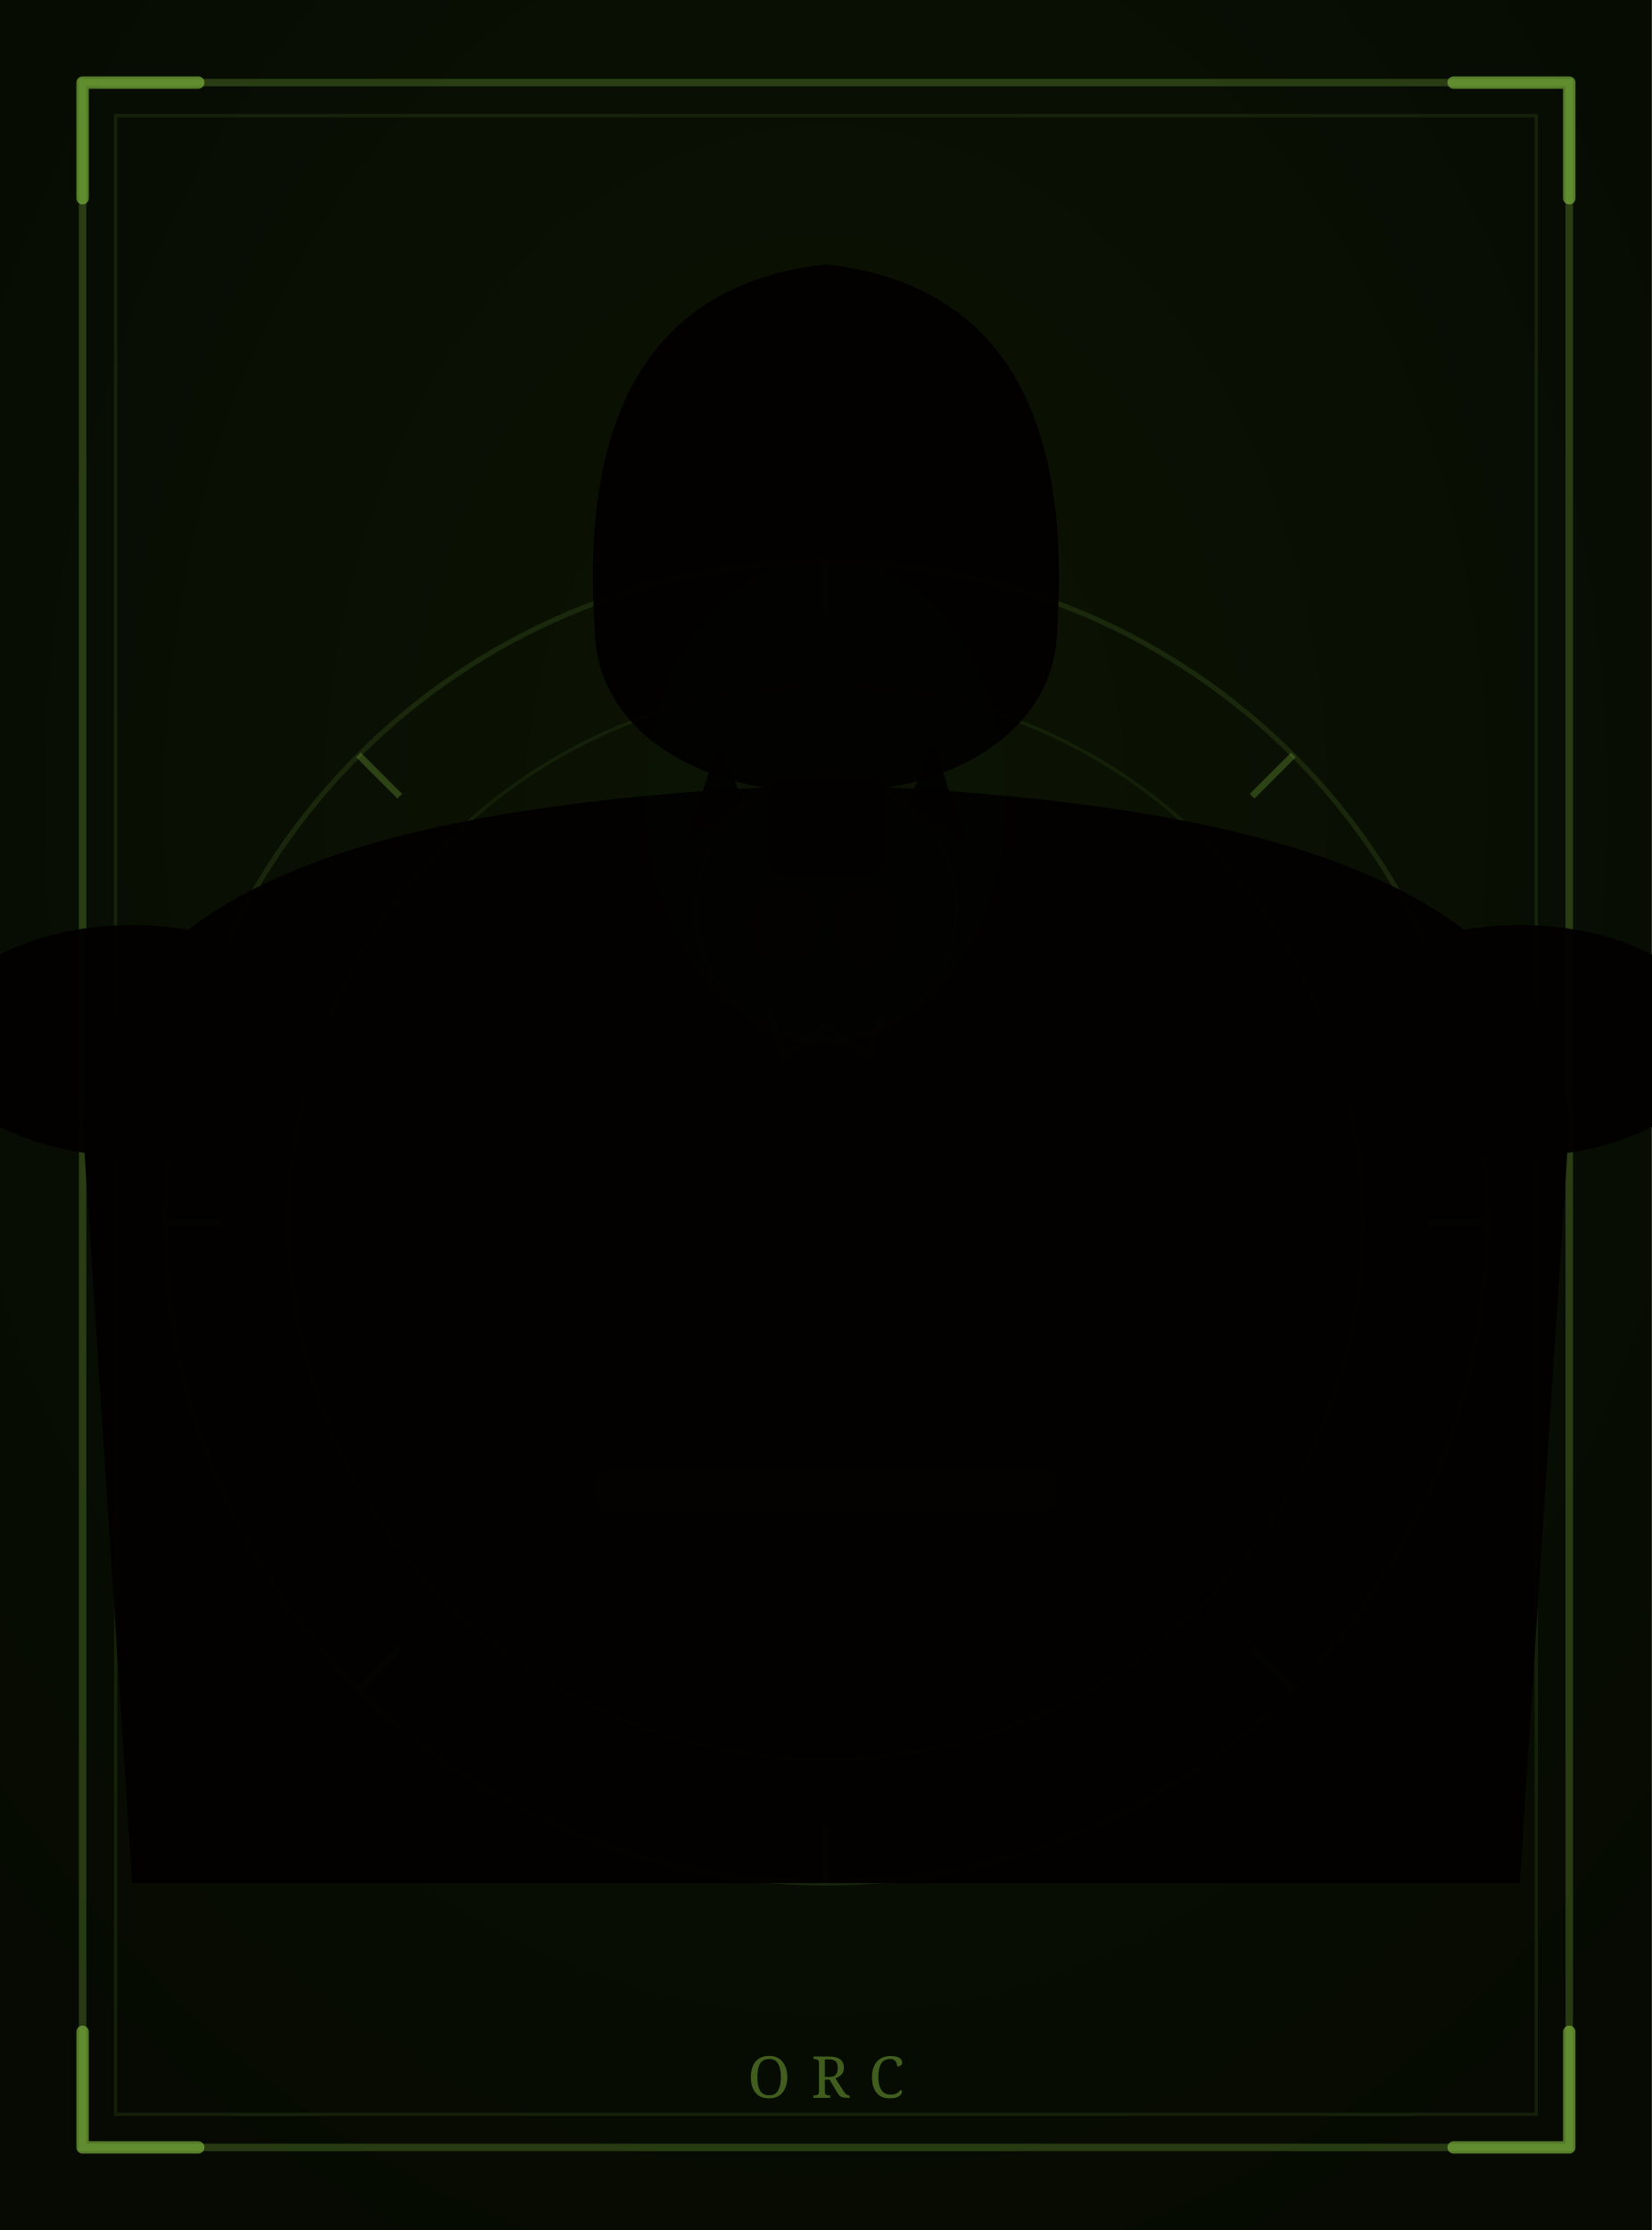
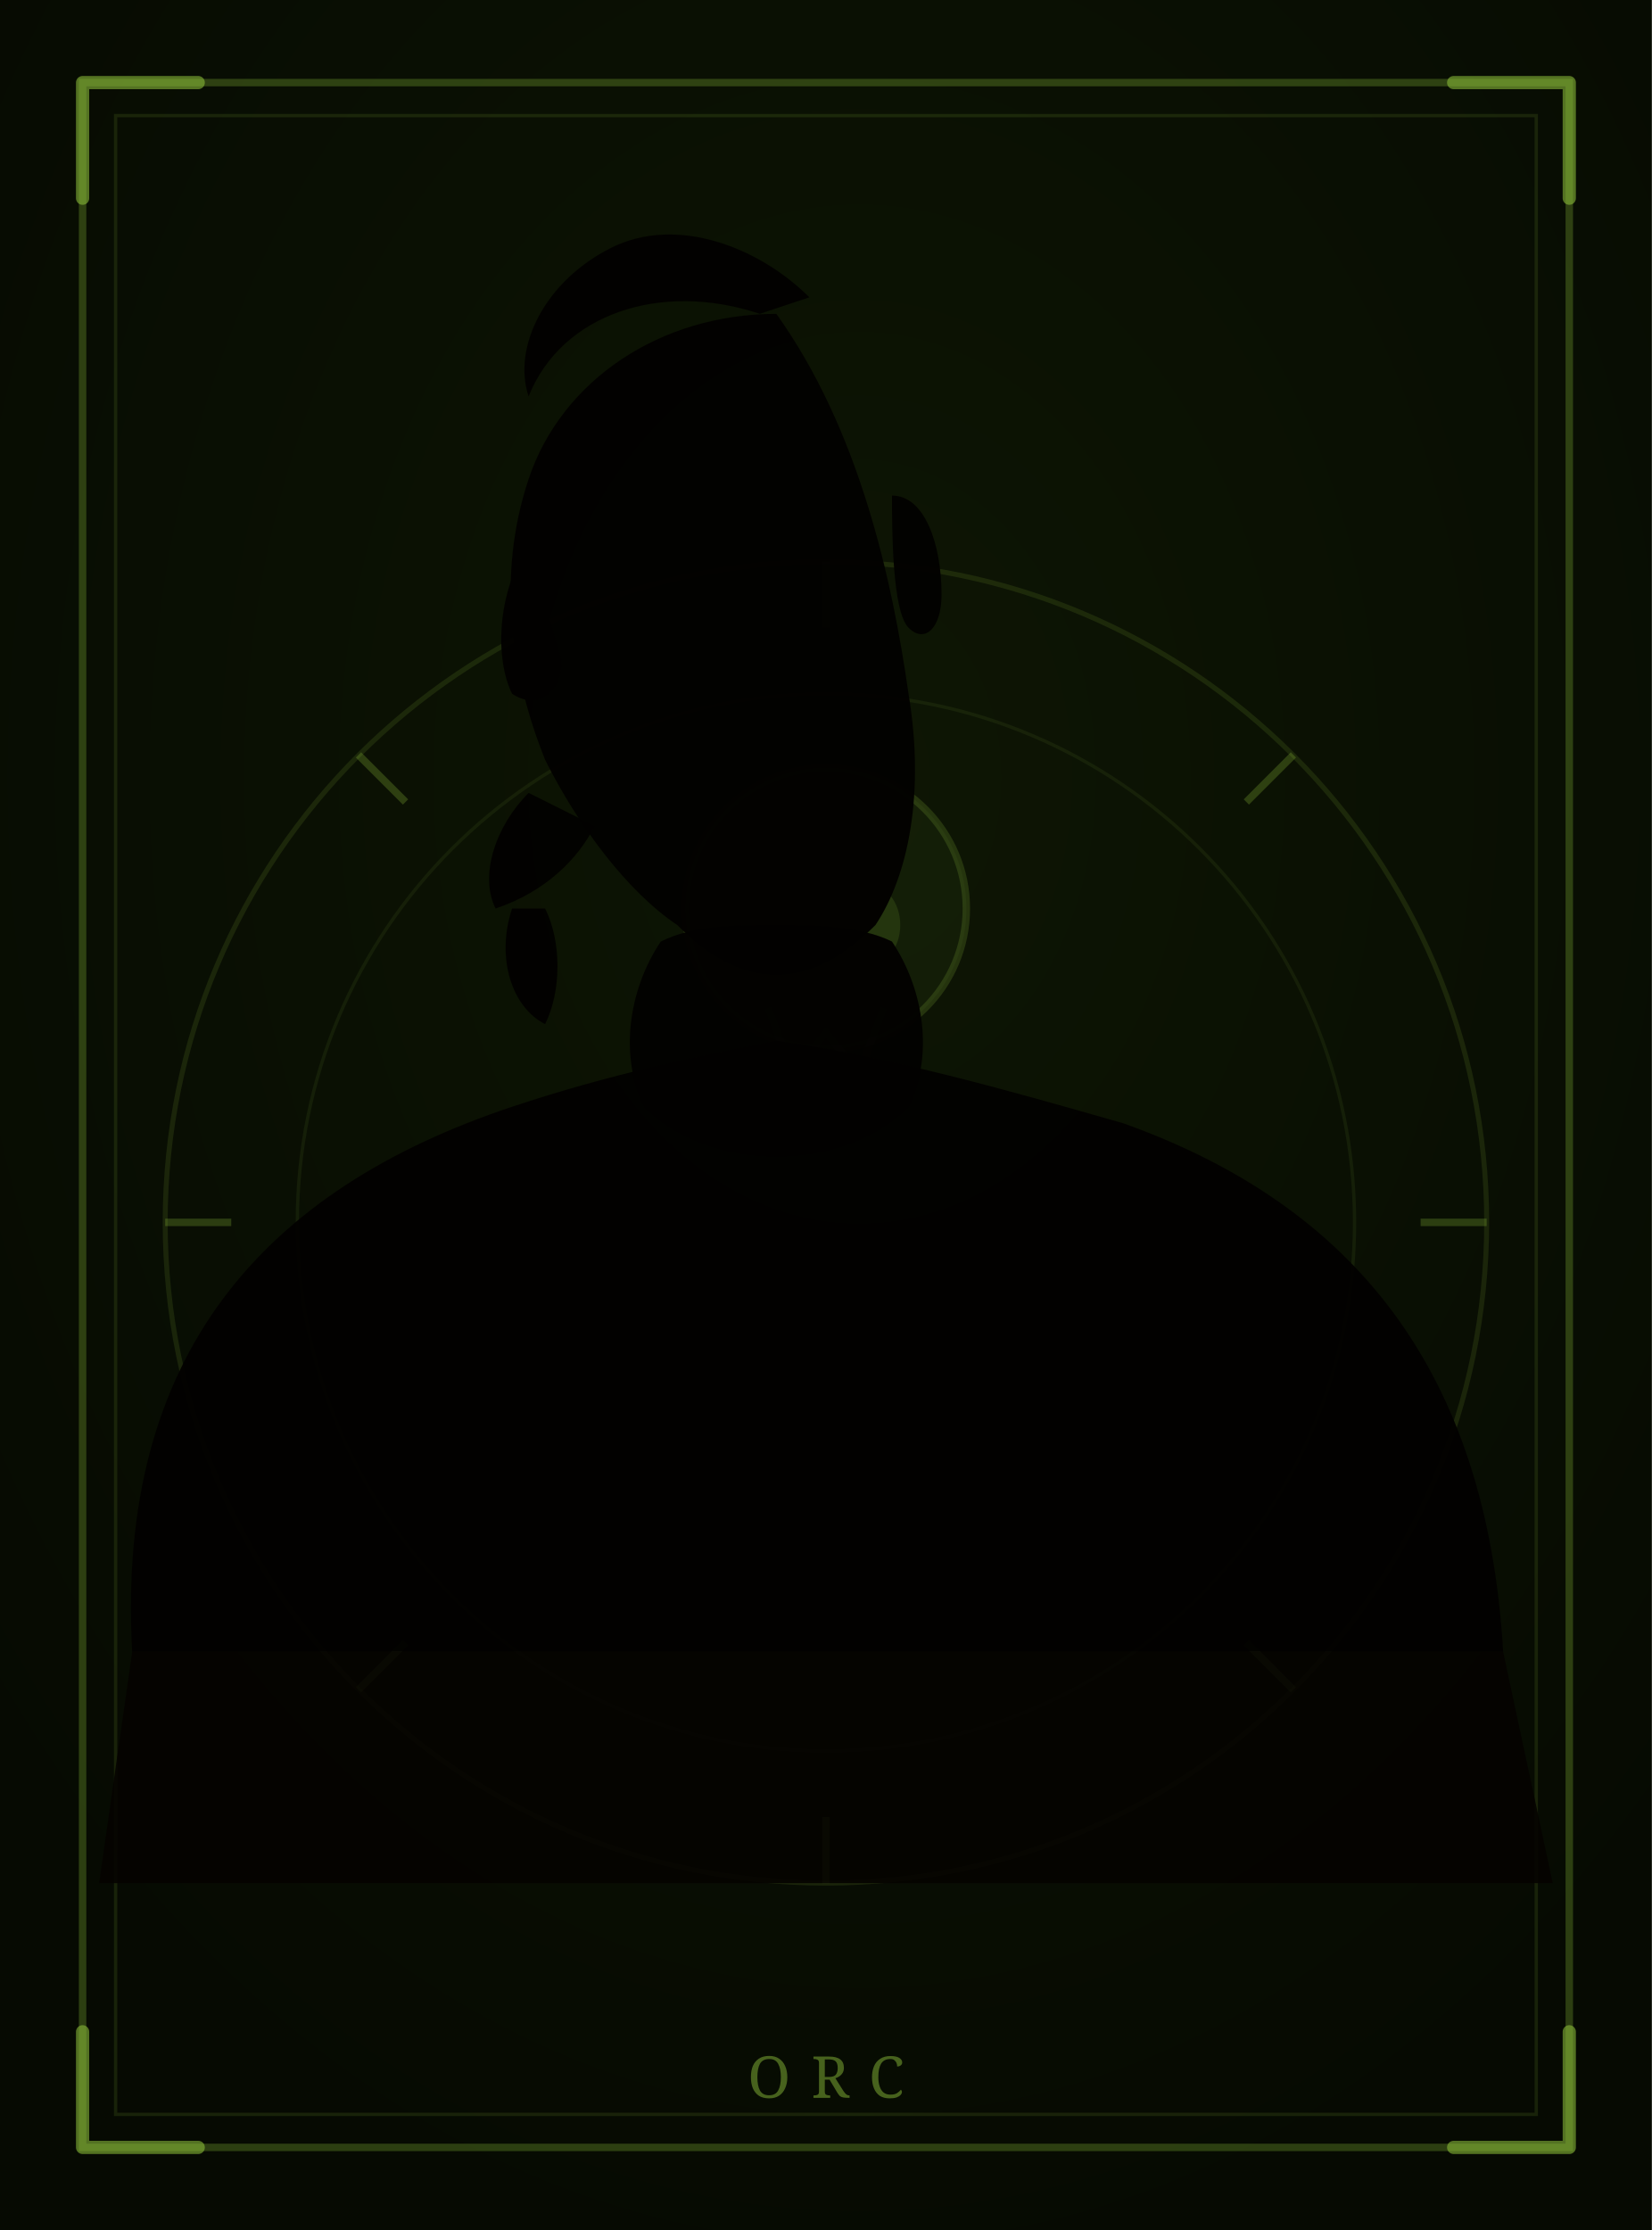
<svg xmlns="http://www.w3.org/2000/svg" viewBox="0 0 200 270">
  <defs>
-     <radialGradient id="bg" cx="50%" cy="36%" r="72%">
-       <stop offset="0%" stop-color="#0c1404" />
+     <radialGradient id="bg" cx="52%" cy="35%" r="68%">
+       <stop offset="0%" stop-color="#0e1604" />
      <stop offset="100%" stop-color="#060a02" />
    </radialGradient>
  </defs>
  <rect width="200" height="270" fill="url(#bg)" />
-   <rect x="10" y="10" width="180" height="250" fill="none" stroke="#80b840" stroke-width="0.9" stroke-opacity="0.28" />
-   <rect x="14" y="14" width="172" height="242" fill="none" stroke="#80b840" stroke-width="0.4" stroke-opacity="0.12" />
-   <path d="M10 10 L10 24 M10 10 L24 10" stroke="#80b840" stroke-width="1.5" stroke-opacity="0.65" fill="none" stroke-linecap="round" />
-   <path d="M190 10 L190 24 M190 10 L176 10" stroke="#80b840" stroke-width="1.5" stroke-opacity="0.65" fill="none" stroke-linecap="round" />
-   <path d="M10 260 L10 246 M10 260 L24 260" stroke="#80b840" stroke-width="1.5" stroke-opacity="0.65" fill="none" stroke-linecap="round" />
-   <path d="M190 260 L190 246 M190 260 L176 260" stroke="#80b840" stroke-width="1.5" stroke-opacity="0.65" fill="none" stroke-linecap="round" />
-   <circle cx="100" cy="148" r="80" fill="none" stroke="#80b840" stroke-width="0.6" stroke-opacity="0.14" />
-   <circle cx="100" cy="148" r="65" fill="none" stroke="#80b840" stroke-width="0.4" stroke-opacity="0.09" />
-   <line x1="100.0" y1="68.0" x2="100.0" y2="75.0" stroke="#80b840" stroke-width="0.8" stroke-opacity="0.30" />
-   <line x1="156.6" y1="91.4" x2="151.6" y2="96.4" stroke="#80b840" stroke-width="0.8" stroke-opacity="0.30" />
-   <line x1="180.0" y1="148.0" x2="173.0" y2="148.0" stroke="#80b840" stroke-width="0.8" stroke-opacity="0.30" />
-   <line x1="156.6" y1="204.6" x2="151.6" y2="199.6" stroke="#80b840" stroke-width="0.8" stroke-opacity="0.30" />
-   <line x1="100.0" y1="228.0" x2="100.0" y2="221.0" stroke="#80b840" stroke-width="0.8" stroke-opacity="0.30" />
-   <line x1="43.4" y1="204.6" x2="48.4" y2="199.6" stroke="#80b840" stroke-width="0.8" stroke-opacity="0.30" />
-   <line x1="20.0" y1="148.0" x2="27.0" y2="148.0" stroke="#80b840" stroke-width="0.8" stroke-opacity="0.30" />
-   <line x1="43.4" y1="91.4" x2="48.4" y2="96.4" stroke="#80b840" stroke-width="0.8" stroke-opacity="0.30" />
-   <circle cx="100" cy="110" r="16" fill="#80b840" fill-opacity="0.054" stroke="#80b840" stroke-width="0.8" stroke-opacity="0.18" />
-   <ellipse cx="95" cy="112" rx="4" ry="5" fill="#80b840" fill-opacity="0.126" />
-   <ellipse cx="105" cy="112" rx="4" ry="5" fill="#80b840" fill-opacity="0.126" />
-   <path d="M93 122 L95 128 L100 124 L105 128 L107 122" fill="none" stroke="#80b840" stroke-width="0.8" stroke-opacity="0.18" />
-   <path d="M72 76 C70 46 82 34 100 32 C118 34 130 46 128 76 C128 88 116 96 100 96 C84 96 72 88 72 76Z" fill="rgba(3,2,1,0.97)" />
-   <path d="M87 90 L83 102 L90 97Z" fill="rgba(3,2,1,0.97)" />
-   <path d="M113 90 L117 102 L110 97Z" fill="rgba(3,2,1,0.97)" />
-   <rect x="93" y="94" width="14" height="12" rx="2" fill="rgba(3,2,1,0.97)" />
-   <path d="M10 136 C12 108 44 97 100 95 C156 97 188 108 190 136 L184 228 L16 228 Z" fill="rgba(3,2,1,0.97)" />
-   <ellipse cx="16" cy="126" rx="24" ry="14" fill="rgba(3,2,1,0.97)" />
-   <ellipse cx="184" cy="126" rx="24" ry="14" fill="rgba(3,2,1,0.97)" />
-   <rect x="72" y="178" width="56" height="5" rx="2" fill="rgba(5,3,1,0.90)" />
-   <text x="100" y="254" text-anchor="middle" font-family="Georgia, serif" font-size="7" letter-spacing="2.5" fill="#80b840" fill-opacity="0.48">ORC</text>
+   <rect x="10" y="10" width="180" height="250" fill="none" stroke="#88b838" stroke-width="0.9" stroke-opacity="0.30" />
+   <rect x="14" y="14" width="172" height="242" fill="none" stroke="#88b838" stroke-width="0.4" stroke-opacity="0.14" />
+   <path d="M10 10 L10 24 M10 10 L24 10" stroke="#88b838" stroke-width="1.6" stroke-opacity="0.60" fill="none" stroke-linecap="round" />
+   <path d="M190 10 L190 24 M190 10 L176 10" stroke="#88b838" stroke-width="1.6" stroke-opacity="0.60" fill="none" stroke-linecap="round" />
+   <path d="M10 260 L10 246 M10 260 L24 260" stroke="#88b838" stroke-width="1.6" stroke-opacity="0.60" fill="none" stroke-linecap="round" />
+   <path d="M190 260 L190 246 M190 260 L176 260" stroke="#88b838" stroke-width="1.6" stroke-opacity="0.60" fill="none" stroke-linecap="round" />
+   <circle cx="100" cy="148" r="80" fill="none" stroke="#88b838" stroke-width="0.6" stroke-opacity="0.14" />
+   <circle cx="100" cy="148" r="64" fill="none" stroke="#88b838" stroke-width="0.4" stroke-opacity="0.09" />
+   <line x1="100.0" y1="68.0" x2="100.0" y2="76.0" stroke="#88b838" stroke-width="0.9" stroke-opacity="0.28" />
+   <line x1="156.6" y1="91.4" x2="150.9" y2="97.1" stroke="#88b838" stroke-width="0.9" stroke-opacity="0.28" />
+   <line x1="180.0" y1="148.0" x2="172.0" y2="148.0" stroke="#88b838" stroke-width="0.9" stroke-opacity="0.28" />
+   <line x1="156.6" y1="204.6" x2="150.9" y2="198.9" stroke="#88b838" stroke-width="0.9" stroke-opacity="0.28" />
+   <line x1="100.0" y1="228.0" x2="100.0" y2="220.0" stroke="#88b838" stroke-width="0.9" stroke-opacity="0.28" />
+   <line x1="43.4" y1="204.6" x2="49.1" y2="198.9" stroke="#88b838" stroke-width="0.9" stroke-opacity="0.28" />
+   <line x1="20.0" y1="148.0" x2="28.0" y2="148.0" stroke="#88b838" stroke-width="0.9" stroke-opacity="0.28" />
+   <line x1="43.4" y1="91.4" x2="49.1" y2="97.1" stroke="#88b838" stroke-width="0.9" stroke-opacity="0.28" />
+   <circle cx="100" cy="110" r="17" fill="#88b838" fill-opacity="0.056" stroke="#88b838" stroke-width="0.9" stroke-opacity="0.2" />
+   <ellipse cx="95" cy="112" rx="4" ry="5" fill="#88b838" fill-opacity="0.15" />
+   <ellipse cx="105" cy="112" rx="4" ry="5" fill="#88b838" fill-opacity="0.15" />
+   <path d="M93 122 L96 130 L100 125 L104 130 L107 122" fill="none" stroke="#88b838" stroke-width="0.9" stroke-opacity="0.2" />
+   <path d="M92 38 C80 34 68 38 64 48 C62 42 66 34 74 30 C82 26 92 30 98 36 Z" fill="rgba(3,2,1,0.97)" />
+   <path d="M94 38 C80 38 68 46 64 58 C60 70 62 82 66 92 C70 100 76 108 82 112 C86 116 90 118 94 118 C98 118 102 116 106 112 C110 106 112 96 110 84 C108 70 104 52 94 38 Z" fill="rgba(3,2,1,0.97)" />
+   <path d="M64 66 C60 72 60 80 62 84 C65 86 68 84 68 80" fill="rgba(3,2,1,0.97)" />
+   <path d="M64 96 C60 100 58 106 60 110 C66 108 70 104 72 100 Z" fill="rgba(3,2,1,0.97)" />
+   <path d="M62 110 C60 116 62 122 66 124 C68 120 68 114 66 110 Z" fill="rgba(3,2,1,0.97)" />
+   <path d="M108 60 C112 60 114 66 114 72 C114 76 112 78 110 76 C108 74 108 64 108 60 Z" fill="rgba(3,2,1,0.97)" />
+   <path d="M80 114 C76 120 75 128 78 134 C82 138 88 140 94 140 C100 140 106 138 110 134 C113 128 112 120 108 114 C104 112 98 112 94 112 C89 112 84 112 80 114 Z" fill="rgba(3,2,1,0.97)" />
+   <path d="M16 200 C14 164 32 144 62 134 C74 130 84 128 94 126 C108 128 122 132 136 136 C164 146 180 166 182 200 Z" fill="rgba(3,2,1,0.97)" />
+   <path d="M16 200 L12 228 L188 228 L182 200 Z" fill="rgba(5,3,1,0.88)" />
+   <text x="100" y="254" text-anchor="middle" font-family="Georgia,serif" font-size="7" letter-spacing="2.5" fill="#88b838" fill-opacity="0.50">ORC</text>
</svg>
